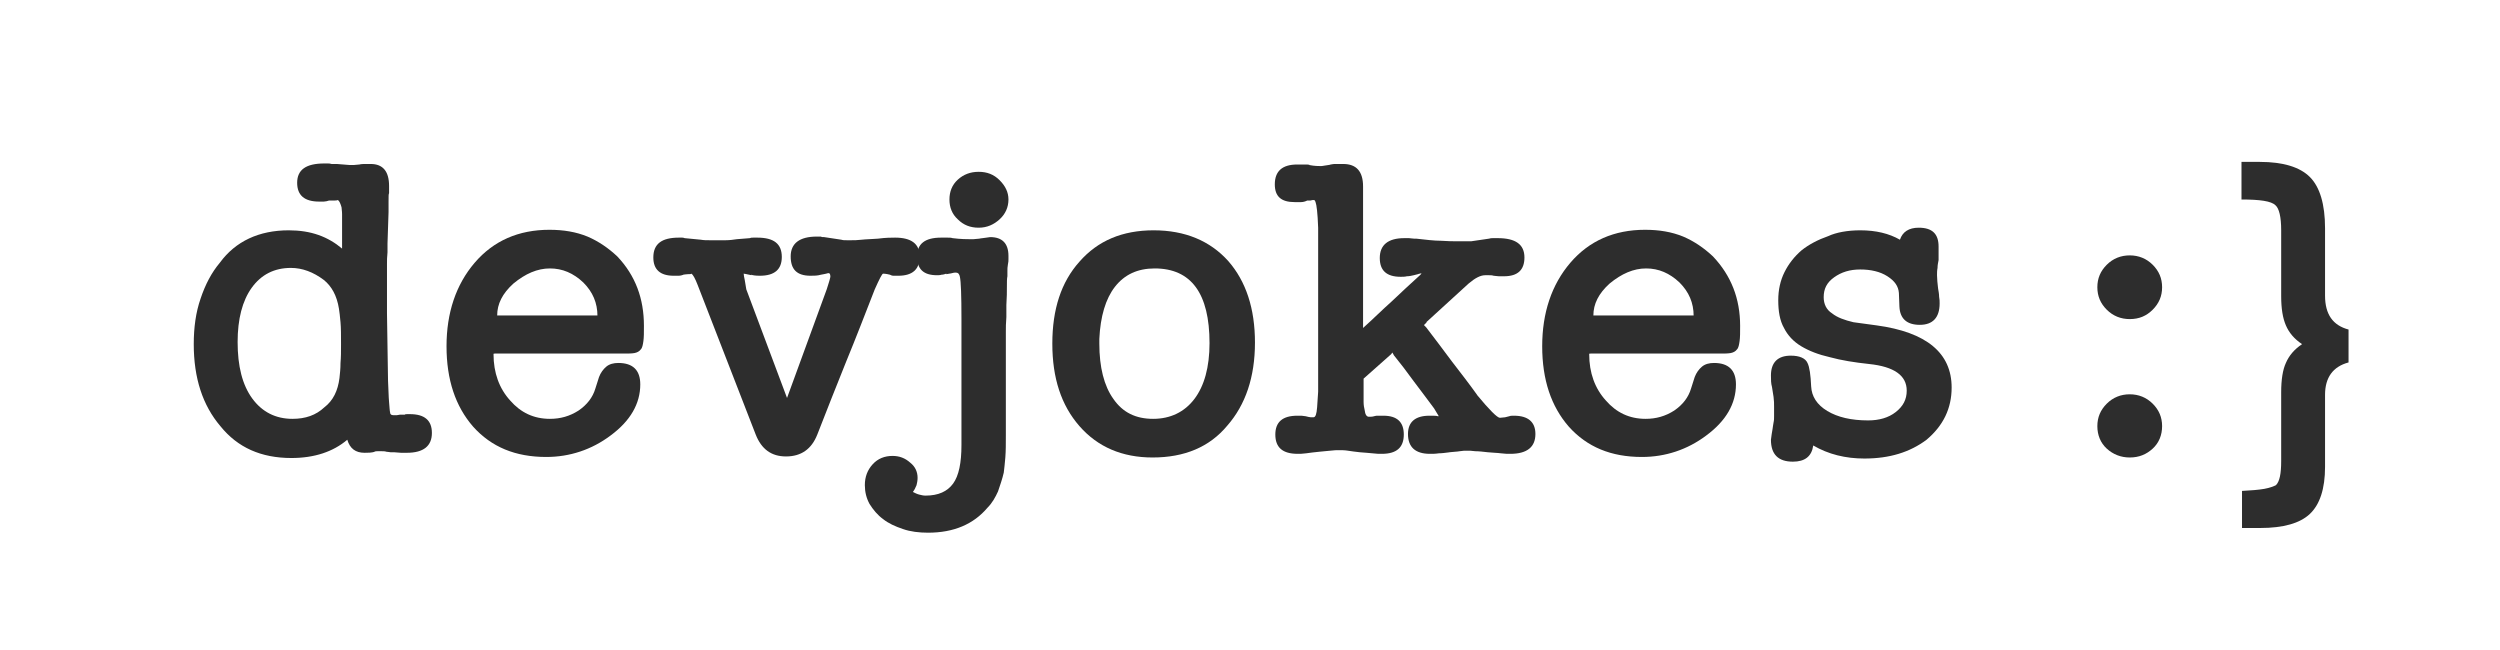
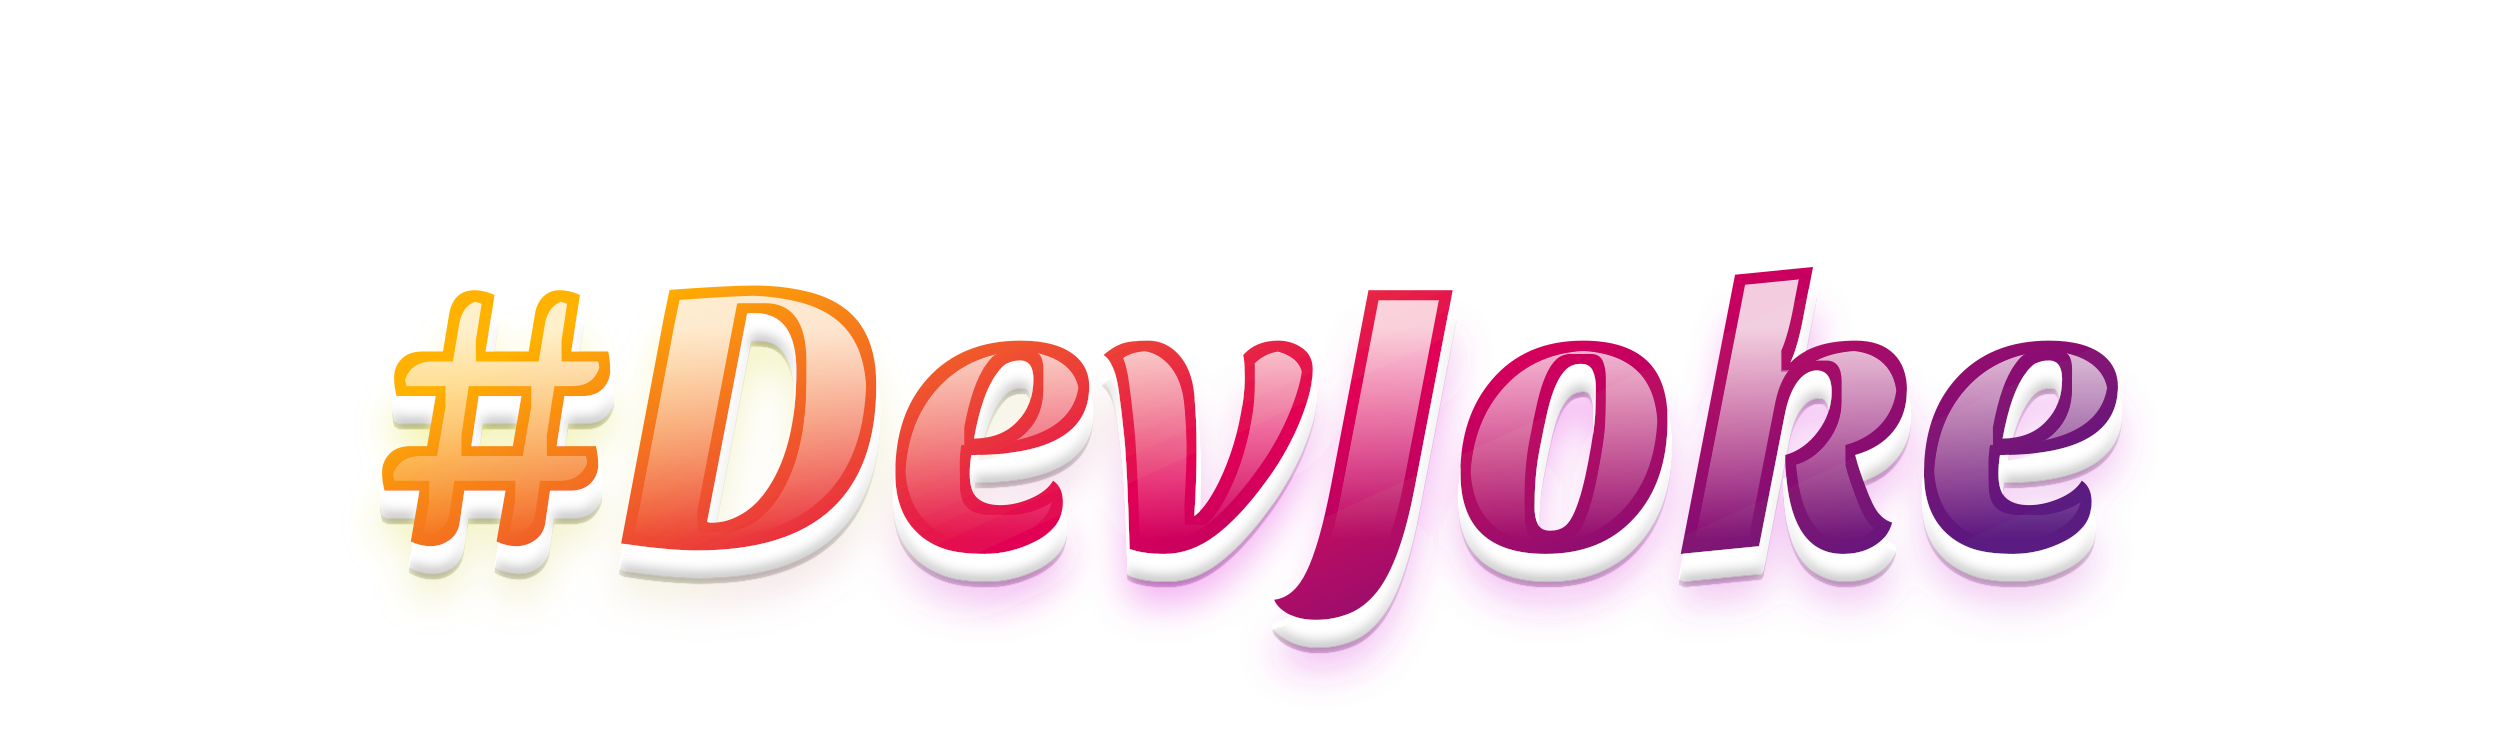
- <svg xmlns="http://www.w3.org/2000/svg" version="1.0" id="Layer_1" x="0px" y="0px" width="478.7px" height="124.4px" viewBox="0 0 478.7 124.4" enable-background="new 0 0 478.7 124.4" xml:space="preserve">
-   <g id="XMLID_1_">
-     <path id="XMLID_3_" fill="#2D2D2D" d="M55.3,44.1c2.1,0,4,0.3,5.7,0.9c1.7,0.6,3.2,1.5,4.5,2.6v-4.3c0-1,0-1.8,0-2.3   c0-0.6-0.1-1-0.1-1.3c-0.2-0.7-0.4-1.2-0.7-1.4c-0.2,0.1-0.5,0.1-0.9,0.1c-0.4,0-0.7,0-0.9,0H63c-0.3,0.1-0.7,0.2-1,0.2   c-0.4,0-0.7,0-0.9,0c-2.8,0-4.2-1.2-4.2-3.6c0-2.5,1.7-3.7,5.2-3.7c0.1,0,0.3,0,0.6,0c0.3,0,0.5,0,0.8,0.1c0.2,0,0.3,0,0.5,0   c0.2,0,0.3,0,0.5,0l2.5,0.2c0.1,0,0.3,0,0.7,0c0.4,0,0.7-0.1,1.1-0.1c0.4-0.1,0.8-0.1,1.2-0.1c0.4,0,0.7,0,1,0   c2.3,0,3.5,1.4,3.5,4.2V37c-0.1,0.1-0.1,0.6-0.1,1.6c0,0.3,0,0.6,0,0.9c0,0.4,0,0.7,0,1.1c0,0.4-0.1,2.5-0.2,6c0,0.3,0,0.6,0,0.9   c0,0.3,0,0.6,0,0.8c-0.1,0.9-0.1,1.6-0.1,2.3c0,0.7,0,1.3,0,1.8v7.6l0.2,12.9c0.1,1.7,0.1,3.1,0.2,4.1c0.1,1,0.1,1.6,0.2,2   c0,0.3,0.2,0.5,0.6,0.5c0.3,0,0.5,0,0.7,0c0.2,0,0.4-0.1,0.6-0.1c0.2,0,0.3,0,0.5,0c0.2,0,0.3,0,0.4,0c0.1-0.1,0.3-0.1,0.5-0.1   s0.4,0,0.5,0c2.8,0,4.2,1.2,4.2,3.6c0,2.5-1.6,3.8-4.8,3.8c-0.3,0-0.6,0-1.1,0c-0.5,0-0.9-0.1-1.3-0.1c-0.2,0-0.4,0-0.7,0   c-0.2,0-0.5-0.1-0.8-0.1c-0.3-0.1-0.6-0.1-0.9-0.1c-0.1,0-0.1,0-0.2,0c-0.1,0-0.1,0-0.2,0c-0.1,0-0.2,0-0.4,0c-0.2,0-0.4,0-0.7,0.1   h0.2c-0.7,0.2-1.3,0.2-2,0.2c-1.7,0-2.8-0.8-3.3-2.5c-2.7,2.3-6.3,3.5-10.7,3.5c-5.8,0-10.3-2-13.6-6.1c-3.4-4-5.1-9.2-5.1-15.7   c0-3.2,0.4-6.1,1.3-8.7c0.9-2.7,2.1-5,3.7-6.9C45.1,46.2,49.6,44.1,55.3,44.1z M65,72.4c0.1-0.9,0.2-1.8,0.2-2.9   c0.1-1.1,0.1-2.2,0.1-3.6c0-1.7,0-3.1-0.1-4.2c-0.1-1.1-0.2-2-0.3-2.6c-0.4-2.5-1.4-4.3-2.9-5.5c-2-1.5-4.1-2.3-6.3-2.3   c-3.2,0-5.7,1.3-7.5,3.8s-2.7,6-2.7,10.4c0,4.6,0.9,8.2,2.8,10.8c1.9,2.6,4.5,3.9,7.7,3.9c2.5,0,4.5-0.7,6.1-2.2   C63.8,76.7,64.7,74.8,65,72.4z" />
-     <path id="XMLID_6_" fill="#2D2D2D" d="M123.3,62.4c0,1.3,0,2.2-0.1,2.9c-0.1,0.7-0.2,1.3-0.5,1.6c-0.3,0.4-0.7,0.6-1.2,0.7   c-0.5,0.1-1.2,0.1-2.2,0.1H94.8c-0.2,0-0.3,0-0.3,0.1c0,3.6,1.1,6.6,3.2,8.9c2,2.3,4.5,3.5,7.6,3.5c2,0,3.8-0.5,5.5-1.6   c1.6-1.1,2.7-2.5,3.2-4.2l0.7-2.2c0.3-0.8,0.8-1.5,1.4-2c0.6-0.5,1.4-0.7,2.3-0.7c2.8,0,4.2,1.4,4.2,4.1c0,3.7-1.9,7-5.7,9.8   c-3.6,2.7-7.8,4.1-12.3,4.1c-5.9,0-10.5-1.9-14-5.8c-3.4-3.9-5.1-9-5.1-15.4c0-6.4,1.8-11.8,5.4-16c3.6-4.2,8.4-6.3,14.3-6.3   c2.7,0,5.1,0.4,7.3,1.3c2.1,0.9,4,2.2,5.7,3.8C121.7,52.8,123.3,57.2,123.3,62.4z M114.4,60.5c0-2.5-0.9-4.6-2.7-6.4   c-1.9-1.8-4-2.7-6.4-2.7c-2.4,0-4.7,1-7,2.9c-2.1,1.9-3.1,3.9-3.1,6.1H114.4z" />
-     <path id="XMLID_9_" fill="#2D2D2D" d="M142.9,55.4L142.9,55.4l7.8,20.8l7.6-20.8c0.2-0.7,0.4-1.2,0.5-1.6c0.1-0.4,0.2-0.7,0.2-0.8   c0-0.4-0.1-0.7-0.3-0.7c-0.1,0-0.2,0-0.5,0.1c-0.3,0.1-0.6,0.1-1,0.2c-0.7,0.2-1.3,0.2-2,0.2c-2.6,0-3.8-1.2-3.8-3.7   c0-2.5,1.7-3.8,5-3.8h0.8c0.1,0.1,0.3,0.1,0.6,0.1l3.3,0.5c0.3,0.1,0.6,0.1,1,0.1s0.7,0,1,0c0.4,0,1.1,0,1.9-0.1   c0.8-0.1,1.9-0.1,3.1-0.2c1.5-0.2,2.6-0.2,3.3-0.2c3.1,0,4.7,1.2,4.7,3.6c0,2.5-1.4,3.7-4.1,3.7c-0.3,0-0.6,0-0.9,0   c-0.3,0-0.5-0.1-0.7-0.2c-0.8-0.2-1.2-0.2-1.3-0.2c-0.2,0-0.7,1-1.6,3c-1.8,4.6-3.6,9.3-5.5,13.9c-1.9,4.7-3.7,9.3-5.5,13.9   c-1.1,2.8-3.1,4.2-6,4.2c-2.8,0-4.7-1.4-5.8-4.2l-11.1-28.6c-0.5-1.3-0.9-2-1.2-2.2c-0.1,0.1-0.3,0.1-0.7,0.1   c-0.4,0-0.7,0.1-0.9,0.1h0.1c-0.3,0.1-0.6,0.2-1,0.2c-0.4,0-0.7,0-0.9,0c-2.6,0-3.9-1.2-3.9-3.5c0-2.6,1.6-3.8,4.9-3.8   c0.3,0,0.5,0,0.6,0c0.1,0,0.3,0,0.5,0.1l3.1,0.3c0.5,0.1,1.1,0.1,1.6,0.1c0.5,0,1,0,1.6,0c0.4,0,0.9,0,1.6,0c0.7,0,1.4-0.1,2.1-0.2   l2.5-0.2c0.2-0.1,0.4-0.1,0.7-0.1c0.2,0,0.4,0,0.7,0c3.2,0,4.7,1.2,4.7,3.7c0,2.4-1.4,3.6-4.2,3.6c-0.9,0-1.4-0.1-1.7-0.2l0.1,0.1   c-0.9-0.2-1.4-0.3-1.5-0.3c0,0.3,0.1,0.7,0.2,1.2L142.9,55.4z" />
-     <path id="XMLID_11_" fill="#2D2D2D" d="M175.7,91.5c0,0.5-0.1,1-0.2,1.4c-0.2,0.5-0.4,0.9-0.7,1.3c0.4,0.2,0.8,0.4,1.2,0.5   c0.4,0.1,0.8,0.2,1.2,0.2c2.5,0,4.2-0.8,5.3-2.3c1.1-1.5,1.6-4,1.6-7.4V61.1c0-4.5-0.1-7.2-0.3-8.1c-0.1-0.5-0.3-0.8-0.8-0.8   c-0.2,0-0.4,0-0.7,0.1c-0.3,0.1-0.7,0.1-1.1,0.2v-0.1c-0.3,0.1-0.6,0.2-0.9,0.2c-0.3,0.1-0.6,0.1-0.9,0.1c-2.6,0-3.8-1.2-3.8-3.6   c0-2.4,1.5-3.6,4.6-3.6c0.4,0,0.8,0,1.2,0c0.4,0,0.7,0,1,0.1c1.6,0.2,2.7,0.2,3.3,0.2c0.1,0,0.3,0,0.7,0c0.4,0,0.7-0.1,1.1-0.1   c0.4-0.1,0.9-0.1,1.4-0.2c0.6-0.1,0.8-0.1,0.7-0.1c2.3,0,3.5,1.2,3.5,3.6c0,0.1,0,0.3,0,0.6c0,0.3,0,0.6-0.1,1   c-0.1,0.5-0.1,0.9-0.1,1.3c0,0.4,0,0.7,0,1c-0.1,0.4-0.1,1.1-0.1,2c0,0.9,0,2.1-0.1,3.5c0,0.4,0,0.8,0,1.2c0,0.4,0,0.7,0,1.1   c-0.1,1.1-0.1,2.1-0.1,2.9c0,0.9,0,1.6,0,2.3v17.5c0,1.6,0,3-0.1,4.2c-0.1,1.2-0.2,2.1-0.3,2.9c-0.3,1.3-0.7,2.4-1.1,3.6   c-0.5,1.1-1.1,2.2-2,3.1c-2.7,3.2-6.5,4.8-11.4,4.8c-1.7,0-3.4-0.2-4.8-0.7c-1.5-0.5-2.8-1.1-3.8-1.9c-1.1-0.8-1.9-1.8-2.6-2.9   c-0.6-1.1-0.9-2.3-0.9-3.6c0-1.6,0.5-2.9,1.5-4c1-1.1,2.3-1.6,3.8-1.6c1.3,0,2.4,0.4,3.4,1.3C175.2,89.3,175.7,90.3,175.7,91.5z    M187.4,43.6c-1.6,0-2.9-0.5-4-1.6c-1.1-1-1.6-2.3-1.6-3.8c0-1.5,0.5-2.8,1.6-3.8c1.1-1,2.4-1.5,4-1.5c1.6,0,2.9,0.5,4,1.6   c1.1,1.1,1.7,2.3,1.7,3.7c0,1.5-0.6,2.8-1.7,3.8C190.3,43,189,43.6,187.4,43.6z" />
-     <path id="XMLID_14_" fill="#2D2D2D" d="M220.7,87.6c-5.8,0-10.5-2-14-6c-3.5-4-5.2-9.2-5.2-15.8c0-6.6,1.7-11.8,5.2-15.7   c3.5-4,8.2-6,14.2-6c6,0,10.8,2,14.3,5.9c3.4,3.9,5.1,9.1,5.1,15.6c0,6.6-1.8,11.9-5.3,15.9C231.6,85.6,226.8,87.6,220.7,87.6z    M221.1,51.4c-3.3,0-5.8,1.2-7.6,3.5c-1.8,2.3-2.8,5.7-3,10v0.9c0,4.5,0.9,8.1,2.7,10.6c1.8,2.6,4.3,3.8,7.6,3.8   c3.3,0,6-1.3,7.9-3.8c1.9-2.5,2.9-6.1,2.9-10.7C231.6,56.2,228.1,51.4,221.1,51.4z" />
-     <path id="XMLID_17_" fill="#2D2D2D" d="M261,62.8c1.9-1.7,3.7-3.5,5.5-5.1c1.8-1.7,3.6-3.4,5.5-5.1l0.2-0.3   c-0.2,0.1-0.5,0.1-0.7,0.2c-0.3,0.1-0.5,0.1-0.8,0.2c-0.4,0.1-0.9,0.2-1.3,0.2c-0.4,0.1-0.8,0.1-1.2,0.1c-2.7,0-4-1.2-4-3.6   c0-2.5,1.6-3.8,4.7-3.8c0.3,0,0.6,0,0.9,0c0.3,0,0.6,0.1,1,0.1h0.1h0.3c1.8,0.2,3.4,0.4,4.7,0.4c1.3,0.1,2.4,0.1,3.3,0.1   c0.4,0,0.8,0,1.3,0c0.5,0,0.9,0,1.2,0l3.4-0.5c0.3-0.1,0.5-0.1,0.8-0.1c0.3,0,0.6,0,0.9,0c3.4,0,5.1,1.2,5.1,3.7   c0,2.4-1.3,3.6-3.9,3.6c-0.3,0-0.6,0-1,0c-0.4,0-0.7-0.1-1-0.1c-0.3-0.1-0.6-0.1-0.9-0.1c-0.3,0-0.5,0-0.7,0   c-0.9,0-1.9,0.5-3.2,1.6l-8.1,7.4h0.1l-0.5,0.5c0,0.1,0,0.2,0,0.1c0,0,0.1,0.1,0.4,0.4c1.6,2.1,3.2,4.2,4.9,6.5   c1.7,2.2,3.4,4.4,4.9,6.5l-0.1-0.1c2.4,2.9,3.9,4.4,4.4,4.4l1-0.1c0.3-0.1,0.5-0.1,0.8-0.2c0.2-0.1,0.6-0.1,0.9-0.1   c2.7,0,4.1,1.2,4.1,3.5c0,2.5-1.6,3.8-4.8,3.8c-0.5,0-1.1,0-1.8-0.1c-0.7-0.1-1.6-0.1-2.5-0.2c-0.9-0.1-1.7-0.2-2.4-0.2   c-0.7-0.1-1.2-0.1-1.6-0.1c-0.4,0-0.8,0-1.4,0.1c-0.5,0.1-1.2,0.1-2,0.2h0.1c-0.8,0.1-1.5,0.2-2.1,0.2c-0.6,0.1-1.2,0.1-1.7,0.1   c-2.8,0-4.2-1.3-4.2-3.8c0-2.3,1.4-3.5,4.1-3.5c0.9,0,1.4,0,1.6,0.1c0.1,0,0.1,0,0.1,0c0,0,0,0,0.1,0l-0.9-1.5   c-1.3-1.7-2.5-3.4-3.9-5.2c-1.3-1.8-2.6-3.5-3.9-5.1l0.1,0.1l-0.3-0.5l-0.2,0.3l-5.3,4.7v1.5c0,1.3,0,2.2,0,2.9   c0,0.7,0.1,1.2,0.2,1.6c0.1,0.9,0.4,1.3,0.8,1.3c0.4,0,0.7,0,1-0.1c0.3-0.1,0.5-0.1,0.8-0.1c0.2,0,0.6,0,1,0c2.6,0,3.9,1.2,3.9,3.6   c0,2.5-1.4,3.7-4.2,3.7c-0.5,0-1.1,0-1.8-0.1c-0.7-0.1-1.5-0.1-2.4-0.2c-0.9-0.1-1.7-0.2-2.3-0.3c-0.6-0.1-1.2-0.1-1.6-0.1   c-0.5,0-1.1,0-1.8,0.1c-0.7,0.1-1.4,0.1-2.1,0.2c-1,0.1-1.8,0.2-2.5,0.3c-0.7,0.1-1.2,0.1-1.6,0.1c-2.9,0-4.3-1.2-4.3-3.7   c0-2.4,1.4-3.6,4.2-3.6c0.3,0,0.5,0,0.8,0c0.3,0,0.5,0.1,0.8,0.1c0.4,0.1,0.8,0.2,1,0.2c0.2,0,0.4,0,0.5,0c0.4,0,0.6-0.6,0.7-1.9   l0.2-3V43.6c-0.1-2.8-0.3-4.4-0.5-4.9c-0.1-0.3-0.2-0.4-0.3-0.4c-0.2,0-0.4,0-0.7,0.1c-0.1,0-0.2,0-0.3,0c-0.1,0-0.2,0-0.3,0   c-0.4,0.2-0.8,0.3-1.2,0.3c-0.4,0-0.8,0-1.2,0c-2.6,0-3.8-1.1-3.8-3.4c0-2.5,1.4-3.8,4.3-3.8c0.6,0,1.1,0,1.5,0   c0.4,0,0.7,0,0.9,0.1h-0.1c1,0.2,1.8,0.2,2.2,0.2c0.1,0,0.3,0,0.8-0.1c0.5-0.1,0.9-0.1,1.1-0.2c0.4-0.1,0.7-0.1,1-0.1   c0.3,0,0.5,0,0.8,0h0.6c2.5,0,3.8,1.4,3.8,4.3V62.8z" />
-     <path id="XMLID_19_" fill="#2D2D2D" d="M333.2,62.4c0,1.3,0,2.2-0.1,2.9c-0.1,0.7-0.2,1.3-0.5,1.6c-0.3,0.4-0.7,0.6-1.2,0.7   s-1.2,0.1-2.2,0.1h-24.6c-0.2,0-0.3,0-0.3,0.1c0,3.6,1.1,6.6,3.2,8.9c2,2.3,4.5,3.5,7.6,3.5c2,0,3.8-0.5,5.5-1.6   c1.6-1.1,2.7-2.5,3.2-4.2l0.7-2.2c0.3-0.8,0.8-1.5,1.4-2c0.6-0.5,1.4-0.7,2.3-0.7c2.8,0,4.2,1.4,4.2,4.1c0,3.7-1.9,7-5.7,9.8   c-3.6,2.7-7.8,4.1-12.3,4.1c-5.9,0-10.5-1.9-14-5.8c-3.4-3.9-5.1-9-5.1-15.4c0-6.4,1.8-11.8,5.4-16c3.6-4.2,8.4-6.3,14.3-6.3   c2.7,0,5.1,0.4,7.3,1.3c2.1,0.9,4,2.2,5.7,3.8C331.5,52.8,333.2,57.2,333.2,62.4z M324.3,60.5c0-2.5-0.9-4.6-2.7-6.4   c-1.9-1.8-4-2.7-6.4-2.7c-2.4,0-4.7,1-7,2.9c-2.1,1.9-3.1,3.9-3.1,6.1H324.3z" />
-     <path id="XMLID_22_" fill="#2D2D2D" d="M356.2,44.1c3,0,5.5,0.6,7.6,1.8c0.5-1.5,1.7-2.3,3.6-2.3c2.6,0,3.8,1.2,3.8,3.6   c0,0.1,0,0.2,0,0.3c0,0.1,0,0.3,0,0.6c0,0.2,0,0.5,0,0.8c0,0.3,0,0.6,0,0.9c-0.1,0.5-0.2,1-0.2,1.5c-0.1,0.5-0.1,1-0.1,1.4   c0,0.7,0.1,1.6,0.2,2.5c0.1,0.6,0.2,1.1,0.2,1.6c0.1,0.5,0.1,0.9,0.1,1.3c0,2.7-1.3,4.1-3.8,4.1c-2.5,0-3.8-1.2-3.9-3.5l-0.1-2.6   c-0.1-1.3-0.8-2.3-2.2-3.2c-1.4-0.9-3.2-1.3-5.2-1.3c-2,0-3.6,0.5-5,1.5c-1.4,1-2,2.2-2,3.8c0,1.3,0.5,2.4,1.6,3.1   c1,0.8,2.4,1.3,4.1,1.7c0.8,0.1,1.5,0.2,2.2,0.3c0.7,0.1,1.5,0.2,2.2,0.3c9.6,1.3,14.4,5.3,14.4,11.9c0,4-1.6,7.3-4.8,10   c-3.2,2.4-7.1,3.6-11.9,3.6c-3.6,0-6.9-0.8-9.8-2.5c-0.3,2.1-1.6,3.1-3.9,3.1c-2.8,0-4.2-1.4-4.2-4.2c0.1-0.8,0.2-1.5,0.3-2   c0.1-0.5,0.1-0.9,0.2-1.3c0.1-0.4,0.1-0.8,0.1-1.2c0-0.4,0-1,0-1.8c0-0.6,0-1.2-0.1-1.9c-0.1-0.7-0.2-1.3-0.3-1.9   c-0.2-0.7-0.2-1.4-0.2-2.2c0-2.5,1.3-3.8,3.8-3.8c1.7,0,2.8,0.5,3.2,1.4c0.4,0.8,0.6,2.3,0.7,4.5c0.1,1.9,1.1,3.5,3.1,4.7   c2,1.2,4.6,1.8,7.8,1.8c2.1,0,3.9-0.5,5.3-1.6c1.4-1.1,2.1-2.4,2.1-4.1c0-2.9-2.4-4.6-7.2-5.1c-2.8-0.3-5.3-0.7-7.5-1.3   c-2.2-0.5-4-1.2-5.5-2.1s-2.6-2.1-3.3-3.5c-0.8-1.4-1.1-3.2-1.1-5.3c0-2,0.4-3.8,1.2-5.4c0.8-1.6,1.9-3,3.3-4.2   c1.4-1.1,3.1-2,5.1-2.7C351.6,44.5,353.8,44.1,356.2,44.1z" />
-     <path id="XMLID_24_" fill="#2D2D2D" d="M407.8,61.1c-1.7,0-3.2-0.6-4.4-1.8c-1.2-1.2-1.8-2.6-1.8-4.3c0-1.7,0.6-3.1,1.8-4.3   c1.2-1.2,2.7-1.8,4.4-1.8c1.7,0,3.2,0.6,4.4,1.8c1.2,1.2,1.8,2.6,1.8,4.3c0,1.7-0.6,3.1-1.8,4.3C411,60.5,409.6,61.1,407.8,61.1z    M407.8,87.6c-1.7,0-3.2-0.6-4.4-1.7c-1.2-1.1-1.8-2.6-1.8-4.3c0-1.7,0.6-3.1,1.8-4.3c1.2-1.2,2.7-1.8,4.4-1.8   c1.7,0,3.2,0.6,4.4,1.8c1.2,1.2,1.8,2.6,1.8,4.3c0,1.7-0.6,3.2-1.8,4.3C411,87,409.6,87.6,407.8,87.6z" />
-     <path id="XMLID_27_" fill="#2D2D2D" d="M436.8,75.1c0-2.4,0.3-4.3,0.9-5.6c0.6-1.4,1.6-2.6,3.1-3.6c-1.5-1-2.5-2.2-3.1-3.6   c-0.6-1.4-0.9-3.2-0.9-5.6V44.1c0-2.6-0.4-4.2-1.1-4.8c-0.8-0.8-3-1.1-6.5-1.1v-7.2h3.5c4.5,0,7.7,1,9.6,2.9   c1.9,1.9,2.9,5.2,2.9,9.8v12.9c0,3.6,1.5,5.7,4.5,6.5v6.3c-3,0.8-4.5,2.9-4.5,6.2v13.8c0,4.2-1,7.2-2.9,9c-1.9,1.8-5.1,2.7-9.5,2.7   h-3.5v-7.1c1.8-0.1,3.2-0.2,4.3-0.4c1.1-0.2,1.8-0.5,2.2-0.7c0.7-0.7,1-2.2,1-4.6V75.1z" />
+ <svg xmlns="http://www.w3.org/2000/svg" width="412.488px" height="122.021px" viewBox="43.756 13.989 412.488 122.021" style="background: rgba(0, 0, 0, 0);" preserveAspectRatio="xMidYMid">
+   <defs>
+     <linearGradient id="editing-shiny-gradient" x1="0.043" x2="0.957" y1="0.297" y2="0.703" gradientUnits="objectBoundingBox">
+       <stop offset="0.0" stop-color="#ffb200" />
+       <stop offset="0.5" stop-color="#e10057" />
+       <stop offset="1.0" stop-color="#5A1A80" />
+     </linearGradient>
+     <linearGradient id="editing-shiny-gradient2" x1="0" x2="0" y1="0" y2="1">
+       <stop offset="0.2" stop-color="#fff" stop-opacity="0.8" />
+       <stop offset="0.8" stop-color="#fff" stop-opacity="0" />
+     </linearGradient>
+     <filter id="editing-shiny2" x="-100%" y="-100%" width="300%" height="300%">
+       <feMorphology operator="erode" radius="2" />
+     </filter>
+     <filter id="editing-shiny" x="-100%" y="-100%" width="300%" height="300%">
+       <feFlood flood-color="#fff" result="flood" />
+       <feConvolveMatrix in="SourceGraphic" result="conv" order="8,8" divisor="1" kernelMatrix="0 0 0 0 0 0 0 0 0 0 0 1 1 0 0 0 0 0 0 1 1 0 0 0 0 0 1 0 0 1 0 0 0 0 1 0 0 1 0 0 0 1 0 0 0 0 1 0 0 1 1 0 0 1 1 0 0 0 0 1 1 0 0 0 " />
+       <feOffset dx="0" dy="4" in="conv" result="offset" />
+       <feComposite operator="in" in="flood" in2="offset" result="comp" />
+       <feGaussianBlur in="offset" stdDeviation="3" result="shadow" />
+       <feColorMatrix in="shadow" type="matrix" values="0.7 0 0 0 0  0 0.7 0 0 0  0 0 0.7 0 0  0 0 0 0.3 0" result="dark-shadow" />
+       <feOffset dx="0" dy="4" in="dark-shadow" result="offset-shadow" />
+       <feOffset dx="0" dy="2" in="conv" result="offset-2" />
+       <feComposite operator="out" in="offset" in2="offset-2" result="edge-diff" />
+       <feGaussianBlur in="edge-diff" stdDeviation="1" result="edge-blur" />
+       <feColorMatrix in="edge-blur" result="edge-shadow" type="matrix" values="0 0 0 0 0  0 0 0 0 0  0 0 0 0 0  0 0 0 0.5 0" />
+       <feComposite operator="in" in="edge-shadow" in2="offset" result="edge-shadow-in" />
+       <feOffset dx="0" dy="1" in="edge-shadow-in" result="edge-shadow-final" />
+       <feMerge result="out">
+         <feMergeNode in="offset-shadow" />
+         <feMergeNode in="comp" />
+         <feMergeNode in="edge-shadow-final" />
+         <feMergeNode in="SourceGraphic" />
+       </feMerge>
+     </filter>
+   </defs>
+   <g filter="url(#editing-shiny)">
+     <g transform="translate(105.65, 104.1122)">
+       <path d="M7.30-9.15L1.54-9.15L1.54-9.15Q1.15-10.56 1.15-12.26L1.15-12.26L1.15-12.26Q1.15-13.95 2.37-15.23L2.37-15.23L2.37-15.23Q3.58-16.51 5.82-16.51L5.82-16.51L8.58-16.51L9.98-24.77L3.52-24.77L3.52-24.77Q3.14-26.18 3.14-27.90L3.14-27.90L3.14-27.90Q3.14-29.63 4.35-30.88L4.35-30.88L4.35-30.88Q5.57-32.13 7.81-32.13L7.81-32.13L11.20-32.13L12.22-38.34L12.22-38.34Q12.93-42.24 16.45-42.24L16.45-42.24L16.45-42.24Q17.86-42.24 19.71-41.47L19.71-41.47L18.24-32.13L25.34-32.13L26.37-38.34L26.37-38.34Q26.69-40.19 27.78-41.22L27.78-41.22L27.78-41.22Q28.86-42.24 30.46-42.24L30.46-42.24L30.46-42.24Q32.06-42.24 33.79-41.47L33.79-41.47L32.38-32.13L38.46-32.13L38.46-32.13Q38.78-30.66 38.78-28.96L38.78-28.96L38.78-28.96Q38.78-27.26 37.60-26.02L37.60-26.02L37.60-26.02Q36.42-24.77 34.18-24.77L34.18-24.77L31.23-24.77L29.95-16.51L36.42-16.51L36.42-16.51Q36.80-15.04 36.80-13.34L36.80-13.34L36.80-13.34Q36.80-11.65 35.58-10.40L35.58-10.40L35.58-10.40Q34.37-9.15 32.13-9.15L32.13-9.15L28.86-9.15L28.10-3.90L28.10-3.90Q27.84-2.05 26.43-1.02L26.43-1.02L26.43-1.02Q25.02 0 23.33 0L23.33 0L23.33 0Q21.63 0 20.03-0.77L20.03-0.77L21.50-9.15L14.72-9.15L13.95-3.90L13.95-3.90Q13.70-2.05 12.29-1.02L12.29-1.02L12.29-1.02Q10.88 0 9.18 0L9.18 0L9.18 0Q7.49 0 5.89-0.77L5.89-0.77L7.30-9.15ZM17.09-24.77L15.87-16.51L22.72-16.51L24.13-24.77L17.09-24.77ZM82.69-26.56L82.69-26.56L82.69-26.56Q82.69 0.70 53.12 0.70L53.12 0.70L53.12 0.70Q48.38 0.70 40.58-0.45L40.58-0.45L47.74-38.27L47.74-38.27Q48.26-40.83 48.58-42.30L48.58-42.30L48.58-42.30Q58.30-43.01 62.62-43.01L62.62-43.01L62.62-43.01Q66.94-43.01 70.91-42.11L70.91-42.11L70.91-42.11Q74.88-41.22 77.50-39.23L77.50-39.23L77.50-39.23Q82.69-35.33 82.69-26.56ZM69.50-28.93L69.50-28.93L69.50-28.93Q69.50-38.46 62.66-38.46L62.66-38.46L62.02-38.46L62.02-38.46Q61.70-38.46 61.38-38.40L61.38-38.40L54.78-4.03L54.78-4.03Q55.04-3.90 55.30-3.90L55.30-3.90L55.81-3.90L55.81-3.90Q58.18-3.90 60.64-5.38L60.64-5.38L60.64-5.38Q63.10-6.85 65.02-9.86L65.02-9.86L65.02-9.86Q69.50-16.83 69.50-28.93ZM111.87-10.82L111.87-10.82L111.87-10.82Q113.47-9.73 113.47-7.33L113.47-7.33L113.47-7.33Q113.47-4.93 112.26-3.39L112.26-3.39L112.26-3.39Q111.04-1.86 109.06-0.83L109.06-0.83L109.06-0.83Q104.96 1.28 100.54 1.28L100.54 1.28L100.54 1.28Q96.13 1.28 93.54 0.32L93.54 0.32L93.54 0.32Q90.94-0.64 89.22-2.43L89.22-2.43L89.22-2.43Q85.82-5.82 85.82-12.03L85.82-12.03L85.82-12.03Q85.82-21.70 91.07-27.58L91.07-27.58L91.07-27.58Q96.70-33.92 106.50-33.92L106.50-33.92L106.50-33.92Q112.58-33.92 115.58-31.36L115.58-31.36L115.58-31.36Q117.82-29.44 117.82-26.30L117.82-26.30L117.82-26.30Q117.82-15.04 98.37-15.04L98.37-15.04L98.37-15.04Q98.11-13.38 98.11-11.97L98.11-11.97L98.11-11.97Q98.11-9.02 99.42-7.90L99.42-7.90L99.42-7.90Q100.74-6.78 103.17-6.78L103.17-6.78L103.17-6.78Q105.60-6.78 108.19-7.90L108.19-7.90L108.19-7.90Q110.78-9.02 111.87-10.82ZM98.82-17.79L98.82-17.79L98.82-17.79Q103.36-17.79 105.98-20.61L105.98-20.61L105.98-20.61Q108.61-23.30 108.61-27.58L108.61-27.58L108.61-27.58Q108.61-29.06 108.06-29.86L108.06-29.86L108.06-29.86Q107.52-30.66 106.43-30.66L106.43-30.66L106.43-30.66Q105.34-30.66 104.42-30.24L104.42-30.24L104.42-30.24Q103.49-29.82 102.53-28.42L102.53-28.42L102.53-28.42Q100.16-25.22 98.82-17.79ZM143.23-31.55L143.23-31.55L143.23-31.55Q145.34-33.92 148.99-33.92L148.99-33.92L148.99-33.92Q151.23-33.92 152.96-32.70L152.96-32.70L152.96-32.70Q154.69-31.49 154.69-29.22L154.69-29.22L154.69-29.22Q154.69-26.94 153.98-24.51L153.98-24.51L153.98-24.51Q153.28-22.08 152.19-19.58L152.19-19.58L152.19-19.58Q150.02-14.72 147.01-10.69L147.01-10.69L147.01-10.69Q142.78-4.86 138.72-1.79L138.72-1.79L138.72-1.79Q134.66 1.28 130.24 1.28L130.24 1.28L130.24 1.28Q126.66 1.28 124.48 0.45L124.48 0.45L124.48 0.45Q124.10-12.99 123.62-17.79L123.62-17.79L123.62-17.79Q123.14-22.59 122.75-25.22L122.75-25.22L122.75-25.22Q122.11-30.34 120.19-31.55L120.19-31.55L120.19-31.55Q121.66-32.83 123.10-33.38L123.10-33.38L123.10-33.38Q124.54-33.92 127.52-33.92L127.52-33.92L127.52-33.92Q130.50-33.92 132.61-31.58L132.61-31.58L132.61-31.58Q134.72-29.25 135.14-25.12L135.14-25.12L135.14-25.12Q135.55-20.99 135.55-16L135.55-16L135.55-16Q135.55-11.01 135.17-4.99L135.17-4.99L135.17-4.99Q137.15-6.40 139.26-10.69L139.26-10.69L139.26-10.69Q142.14-16.64 143.17-23.81L143.17-23.81L143.17-23.81Q143.49-25.98 143.49-28.29L143.49-28.29L143.49-28.29Q143.49-30.59 143.23-31.55ZM148.35 8.83L148.35 8.83L148.35 8.83Q151.62 8.45 153.66 4.22L153.66 4.22L153.66 4.22Q155.78-0.06 157.70-9.92L157.70-9.92L163.90-42.24L177.79-42.24L171.58-9.92L171.58-9.92Q169.22 2.62 165.31 7.55L165.31 7.55L165.31 7.55Q163.26 10.11 160.67 11.14L160.67 11.14L160.67 11.14Q158.08 12.16 155.26 12.16L155.26 12.16L155.26 12.16Q152.45 12.16 150.62 11.14L150.62 11.14L150.62 11.14Q148.80 10.11 148.35 8.83ZM193.15 1.28L193.15 1.28L193.15 1.28Q179.07 1.28 179.07-11.97L179.07-11.97L179.07-11.97Q179.07-21.38 184.26-27.46L184.26-27.46L184.26-27.46Q189.76-33.92 199.30-33.92L199.30-33.92L199.30-33.92Q206.21-33.92 209.73-30.72L209.73-30.72L209.73-30.72Q213.25-27.52 213.25-20.80L213.25-20.80L213.25-20.80Q213.25-10.56 207.74-4.61L207.74-4.61L207.74-4.61Q202.37 1.28 193.15 1.28ZM194.82-26.56L194.82-26.56L194.82-26.56Q194.05-24.83 193.44-22.24L193.44-22.24L193.44-22.24Q192.83-19.65 192.06-15.55L192.06-15.55L192.06-15.55Q191.30-11.46 191.30-6.40L191.30-6.40L191.30-6.40Q191.30-4.74 191.84-3.65L191.84-3.65L191.84-3.65Q192.38-2.56 193.86-2.56L193.86-2.56L193.86-2.56Q195.33-2.56 196.26-3.26L196.26-3.26L196.26-3.26Q197.18-3.97 197.89-5.63L197.89-5.63L197.89-5.63Q199.17-8.58 200.19-14.05L200.19-14.05L200.19-14.05Q201.22-19.52 201.31-21.89L201.31-21.89L201.31-21.89Q201.41-24.26 201.41-26.02L201.41-26.02L201.41-26.02Q201.41-27.78 200.90-28.93L200.90-28.93L200.90-28.93Q200.38-30.08 198.94-30.08L198.94-30.08L198.94-30.08Q197.50-30.08 196.54-29.18L196.54-29.18L196.54-29.18Q195.58-28.29 194.82-26.56ZM233.54-30.34L233.54-30.34L233.54-30.34Q236.99-33.92 244.29-33.92L244.29-33.92L244.29-33.92Q248.32-33.92 250.53-31.78L250.53-31.78L250.53-31.78Q252.74-29.63 252.74-25.70L252.74-25.70L252.74-25.70Q252.74-21.76 250.53-18.98L250.53-18.98L250.53-18.98Q248.32-16.19 244.22-15.04L244.22-15.04L244.22-15.04Q244.54-13.76 244.99-12.42L244.99-12.42L245.89-9.86L245.89-9.86Q247.10-6.59 248.06-5.44L248.06-5.44L248.06-5.44Q249.02-4.29 250.30-3.90L250.30-3.90L250.30-3.90Q249.60-1.28 247.04 0.13L247.04 0.13L247.04 0.13Q244.99 1.28 242.18 1.28L242.18 1.28L242.18 1.28Q233.92 1.28 232.83-11.46L232.83-11.46L232.83-11.46Q232.64-13.25 232.64-15.04L232.64-15.04L232.64-15.04Q235.84-15.94 238.08-18.94L238.08-18.94L238.08-18.94Q240.32-21.95 240.32-25.47L240.32-25.47L240.32-25.47Q240.32-28.99 237.82-28.99L237.82-28.99L237.82-28.99Q236.03-28.99 234.62-27.01L234.62-27.01L234.62-27.01Q233.22-25.02 232.58-21.63L232.58-21.63L228.35 0L215.42 1.28L224.38-44.80L237.25-46.08L235.78-38.46L235.78-38.46Q234.82-33.09 233.54-30.34ZM281.60-10.82L281.60-10.82L281.60-10.82Q283.20-9.73 283.20-7.33L283.20-7.33L283.20-7.33Q283.20-4.93 281.98-3.39L281.98-3.39L281.98-3.39Q280.77-1.86 278.78-0.83L278.78-0.83L278.78-0.83Q274.69 1.28 270.27 1.28L270.27 1.28L270.27 1.28Q265.86 1.28 263.26 0.32L263.26 0.32L263.26 0.32Q260.67-0.64 258.94-2.43L258.94-2.43L258.94-2.43Q255.55-5.82 255.55-12.03L255.55-12.03L255.55-12.03Q255.55-21.70 260.80-27.58L260.80-27.58L260.80-27.58Q266.43-33.92 276.22-33.92L276.22-33.92L276.22-33.92Q282.30-33.92 285.31-31.36L285.31-31.36L285.31-31.36Q287.55-29.44 287.55-26.30L287.55-26.30L287.55-26.30Q287.55-15.04 268.10-15.04L268.10-15.04L268.10-15.04Q267.84-13.38 267.84-11.97L267.84-11.97L267.84-11.97Q267.84-9.02 269.15-7.90L269.15-7.90L269.15-7.90Q270.46-6.78 272.90-6.78L272.90-6.78L272.90-6.78Q275.33-6.78 277.92-7.90L277.92-7.90L277.92-7.90Q280.51-9.02 281.60-10.82ZM268.54-17.79L268.54-17.79L268.54-17.79Q273.09-17.79 275.71-20.61L275.71-20.61L275.71-20.61Q278.34-23.30 278.34-27.58L278.34-27.58L278.34-27.58Q278.34-29.06 277.79-29.86L277.79-29.86L277.79-29.86Q277.25-30.66 276.16-30.66L276.16-30.66L276.16-30.66Q275.07-30.66 274.14-30.24L274.14-30.24L274.14-30.24Q273.22-29.82 272.26-28.42L272.26-28.42L272.26-28.42Q269.89-25.22 268.54-17.79Z" fill="url(#editing-shiny-gradient)" />
+     </g>
  </g>
+   <g filter="url(#editing-shiny2)">
+     <g transform="translate(105.65, 104.12)">
+       <path d="M7.30-9.15L1.54-9.15L1.54-9.15Q1.15-10.56 1.15-12.26L1.15-12.26L1.15-12.26Q1.15-13.95 2.37-15.23L2.37-15.23L2.37-15.23Q3.58-16.51 5.82-16.51L5.82-16.51L8.58-16.51L9.98-24.77L3.52-24.77L3.52-24.77Q3.14-26.18 3.14-27.90L3.14-27.90L3.14-27.90Q3.14-29.63 4.35-30.88L4.35-30.88L4.35-30.88Q5.57-32.13 7.81-32.13L7.81-32.13L11.20-32.13L12.22-38.34L12.22-38.34Q12.93-42.24 16.45-42.24L16.45-42.24L16.45-42.24Q17.86-42.24 19.71-41.47L19.71-41.47L18.24-32.13L25.34-32.13L26.37-38.34L26.37-38.34Q26.69-40.19 27.78-41.22L27.78-41.22L27.78-41.22Q28.86-42.24 30.46-42.24L30.46-42.24L30.46-42.24Q32.06-42.24 33.79-41.47L33.79-41.47L32.38-32.13L38.46-32.13L38.46-32.13Q38.78-30.66 38.78-28.96L38.78-28.96L38.78-28.96Q38.78-27.26 37.60-26.02L37.60-26.02L37.60-26.02Q36.42-24.77 34.18-24.77L34.18-24.77L31.23-24.77L29.95-16.51L36.42-16.51L36.42-16.51Q36.80-15.04 36.80-13.34L36.80-13.34L36.80-13.34Q36.80-11.65 35.58-10.40L35.58-10.40L35.58-10.40Q34.37-9.15 32.13-9.15L32.13-9.15L28.86-9.15L28.10-3.90L28.10-3.90Q27.84-2.05 26.43-1.02L26.43-1.02L26.43-1.02Q25.02 0 23.33 0L23.33 0L23.33 0Q21.63 0 20.03-0.77L20.03-0.77L21.50-9.15L14.72-9.15L13.95-3.90L13.95-3.90Q13.70-2.05 12.29-1.02L12.29-1.02L12.29-1.02Q10.88 0 9.18 0L9.18 0L9.18 0Q7.49 0 5.89-0.77L5.89-0.77L7.30-9.15ZM17.09-24.77L15.87-16.51L22.72-16.51L24.13-24.77L17.09-24.77ZM82.69-26.56L82.69-26.56L82.69-26.56Q82.69 0.70 53.12 0.70L53.12 0.70L53.12 0.70Q48.38 0.70 40.58-0.45L40.58-0.45L47.74-38.27L47.74-38.27Q48.26-40.83 48.58-42.30L48.58-42.30L48.58-42.30Q58.30-43.01 62.62-43.01L62.62-43.01L62.62-43.01Q66.94-43.01 70.91-42.11L70.91-42.11L70.91-42.11Q74.88-41.22 77.50-39.23L77.50-39.23L77.50-39.23Q82.69-35.33 82.69-26.56ZM69.50-28.93L69.50-28.93L69.50-28.93Q69.50-38.46 62.66-38.46L62.66-38.46L62.02-38.46L62.02-38.46Q61.70-38.46 61.38-38.40L61.38-38.40L54.78-4.03L54.78-4.03Q55.04-3.90 55.30-3.90L55.30-3.90L55.81-3.90L55.81-3.90Q58.18-3.90 60.64-5.38L60.64-5.38L60.64-5.38Q63.10-6.85 65.02-9.86L65.02-9.86L65.02-9.86Q69.50-16.83 69.50-28.93ZM111.87-10.82L111.87-10.82L111.87-10.82Q113.47-9.73 113.47-7.33L113.47-7.33L113.47-7.33Q113.47-4.93 112.26-3.39L112.26-3.39L112.26-3.39Q111.04-1.86 109.06-0.83L109.06-0.83L109.06-0.83Q104.96 1.28 100.54 1.28L100.54 1.28L100.54 1.28Q96.13 1.28 93.54 0.32L93.54 0.32L93.54 0.32Q90.94-0.64 89.22-2.43L89.22-2.43L89.22-2.43Q85.82-5.82 85.82-12.03L85.82-12.03L85.82-12.03Q85.82-21.70 91.07-27.58L91.07-27.58L91.07-27.58Q96.70-33.92 106.50-33.92L106.50-33.92L106.50-33.92Q112.58-33.92 115.58-31.36L115.58-31.36L115.58-31.36Q117.82-29.44 117.82-26.30L117.82-26.30L117.82-26.30Q117.82-15.04 98.37-15.04L98.37-15.04L98.37-15.04Q98.11-13.38 98.11-11.97L98.11-11.97L98.11-11.97Q98.11-9.02 99.42-7.90L99.42-7.90L99.42-7.90Q100.74-6.78 103.17-6.78L103.17-6.78L103.17-6.78Q105.60-6.78 108.19-7.90L108.19-7.90L108.19-7.90Q110.78-9.02 111.87-10.82ZM98.82-17.79L98.82-17.79L98.82-17.79Q103.36-17.79 105.98-20.61L105.98-20.61L105.98-20.61Q108.61-23.30 108.61-27.58L108.61-27.58L108.61-27.58Q108.61-29.06 108.06-29.86L108.06-29.86L108.06-29.86Q107.52-30.66 106.43-30.66L106.43-30.66L106.43-30.66Q105.34-30.66 104.42-30.24L104.42-30.24L104.42-30.24Q103.49-29.82 102.53-28.42L102.53-28.42L102.53-28.42Q100.16-25.22 98.82-17.79ZM143.23-31.55L143.23-31.55L143.23-31.55Q145.34-33.92 148.99-33.92L148.99-33.92L148.99-33.92Q151.23-33.92 152.96-32.70L152.96-32.70L152.96-32.70Q154.69-31.49 154.69-29.22L154.69-29.22L154.69-29.22Q154.69-26.94 153.98-24.51L153.98-24.51L153.98-24.51Q153.28-22.08 152.19-19.58L152.19-19.58L152.19-19.58Q150.02-14.72 147.01-10.69L147.01-10.69L147.01-10.69Q142.78-4.86 138.72-1.79L138.72-1.79L138.72-1.79Q134.66 1.28 130.24 1.28L130.24 1.28L130.24 1.28Q126.66 1.28 124.48 0.45L124.48 0.45L124.48 0.45Q124.10-12.99 123.62-17.79L123.62-17.79L123.62-17.79Q123.14-22.59 122.75-25.22L122.75-25.22L122.75-25.22Q122.11-30.34 120.19-31.55L120.19-31.55L120.19-31.55Q121.66-32.83 123.10-33.38L123.10-33.38L123.10-33.38Q124.54-33.92 127.52-33.92L127.52-33.92L127.52-33.92Q130.50-33.92 132.61-31.58L132.61-31.58L132.61-31.58Q134.72-29.25 135.14-25.12L135.14-25.12L135.14-25.12Q135.55-20.99 135.55-16L135.55-16L135.55-16Q135.55-11.01 135.17-4.99L135.17-4.99L135.17-4.99Q137.15-6.40 139.26-10.69L139.26-10.69L139.26-10.69Q142.14-16.64 143.17-23.81L143.17-23.81L143.17-23.81Q143.49-25.98 143.49-28.29L143.49-28.29L143.49-28.29Q143.49-30.59 143.23-31.55ZM148.35 8.83L148.35 8.83L148.35 8.83Q151.62 8.45 153.66 4.22L153.66 4.22L153.66 4.22Q155.78-0.06 157.70-9.92L157.70-9.92L163.90-42.24L177.79-42.24L171.58-9.92L171.58-9.92Q169.22 2.62 165.31 7.55L165.31 7.55L165.31 7.55Q163.26 10.11 160.67 11.14L160.67 11.14L160.67 11.14Q158.08 12.16 155.26 12.16L155.26 12.16L155.26 12.16Q152.45 12.16 150.62 11.14L150.62 11.14L150.62 11.14Q148.80 10.11 148.35 8.83ZM193.15 1.28L193.15 1.28L193.15 1.28Q179.07 1.28 179.07-11.97L179.07-11.97L179.07-11.97Q179.07-21.38 184.26-27.46L184.26-27.46L184.26-27.46Q189.76-33.92 199.30-33.92L199.30-33.92L199.30-33.92Q206.21-33.92 209.73-30.72L209.73-30.72L209.73-30.72Q213.25-27.52 213.25-20.80L213.25-20.80L213.25-20.80Q213.25-10.56 207.74-4.61L207.74-4.61L207.74-4.61Q202.37 1.28 193.15 1.28ZM194.82-26.56L194.82-26.56L194.82-26.56Q194.05-24.83 193.44-22.24L193.44-22.24L193.44-22.24Q192.83-19.65 192.06-15.55L192.06-15.55L192.06-15.55Q191.30-11.46 191.30-6.40L191.30-6.40L191.30-6.40Q191.30-4.74 191.84-3.65L191.84-3.65L191.84-3.65Q192.38-2.56 193.86-2.56L193.86-2.56L193.86-2.56Q195.33-2.56 196.26-3.26L196.26-3.26L196.26-3.26Q197.18-3.97 197.89-5.63L197.89-5.63L197.89-5.63Q199.17-8.58 200.19-14.05L200.19-14.05L200.19-14.05Q201.22-19.52 201.31-21.89L201.31-21.89L201.31-21.89Q201.41-24.26 201.41-26.02L201.41-26.02L201.41-26.02Q201.41-27.78 200.90-28.93L200.90-28.93L200.90-28.93Q200.38-30.08 198.94-30.08L198.94-30.08L198.94-30.08Q197.50-30.08 196.54-29.18L196.54-29.18L196.54-29.18Q195.58-28.29 194.82-26.56ZM233.54-30.34L233.54-30.34L233.54-30.34Q236.99-33.92 244.29-33.92L244.29-33.92L244.29-33.92Q248.32-33.92 250.53-31.78L250.53-31.78L250.53-31.78Q252.74-29.63 252.74-25.70L252.74-25.70L252.74-25.70Q252.74-21.76 250.53-18.98L250.53-18.98L250.53-18.98Q248.32-16.19 244.22-15.04L244.22-15.04L244.22-15.04Q244.54-13.76 244.99-12.42L244.99-12.42L245.89-9.86L245.89-9.86Q247.10-6.59 248.06-5.44L248.06-5.44L248.06-5.44Q249.02-4.29 250.30-3.90L250.30-3.90L250.30-3.90Q249.60-1.28 247.04 0.13L247.04 0.13L247.04 0.13Q244.99 1.28 242.18 1.28L242.18 1.28L242.18 1.28Q233.92 1.28 232.83-11.46L232.83-11.46L232.83-11.46Q232.64-13.25 232.64-15.04L232.64-15.04L232.64-15.04Q235.84-15.94 238.08-18.94L238.08-18.94L238.08-18.94Q240.32-21.95 240.32-25.47L240.32-25.47L240.32-25.47Q240.32-28.99 237.82-28.99L237.82-28.99L237.82-28.99Q236.03-28.99 234.62-27.01L234.62-27.01L234.62-27.01Q233.22-25.02 232.58-21.63L232.58-21.63L228.35 0L215.42 1.28L224.38-44.80L237.25-46.08L235.78-38.46L235.78-38.46Q234.82-33.09 233.54-30.34ZM281.60-10.82L281.60-10.82L281.60-10.82Q283.20-9.73 283.20-7.33L283.20-7.33L283.20-7.33Q283.20-4.93 281.98-3.39L281.98-3.39L281.98-3.39Q280.77-1.86 278.78-0.83L278.78-0.83L278.78-0.83Q274.69 1.28 270.27 1.28L270.27 1.28L270.27 1.28Q265.86 1.28 263.26 0.32L263.26 0.32L263.26 0.32Q260.67-0.64 258.94-2.43L258.94-2.43L258.94-2.43Q255.55-5.82 255.55-12.03L255.55-12.03L255.55-12.03Q255.55-21.70 260.80-27.58L260.80-27.58L260.80-27.58Q266.43-33.92 276.22-33.92L276.22-33.92L276.22-33.92Q282.30-33.92 285.31-31.36L285.31-31.36L285.31-31.36Q287.55-29.44 287.55-26.30L287.55-26.30L287.55-26.30Q287.55-15.04 268.10-15.04L268.10-15.04L268.10-15.04Q267.84-13.38 267.84-11.97L267.84-11.97L267.84-11.97Q267.84-9.02 269.15-7.90L269.15-7.90L269.15-7.90Q270.46-6.78 272.90-6.78L272.90-6.78L272.90-6.78Q275.33-6.78 277.92-7.90L277.92-7.90L277.92-7.90Q280.51-9.02 281.60-10.82ZM268.54-17.79L268.54-17.79L268.54-17.79Q273.09-17.79 275.71-20.61L275.71-20.61L275.71-20.61Q278.34-23.30 278.34-27.58L278.34-27.58L278.34-27.58Q278.34-29.06 277.79-29.86L277.79-29.86L277.79-29.86Q277.25-30.66 276.16-30.66L276.16-30.66L276.16-30.66Q275.07-30.66 274.14-30.24L274.14-30.24L274.14-30.24Q273.22-29.82 272.26-28.42L272.26-28.42L272.26-28.42Q269.89-25.22 268.54-17.79Z" fill="url(#editing-shiny-gradient2)" />
+     </g>
+   </g>
+   <style>text {
+   font-size: 64px;
+   font-family: Arial Black;
+   dominant-baseline: central;
+   text-anchor: middle;
+ }</style>
</svg>
